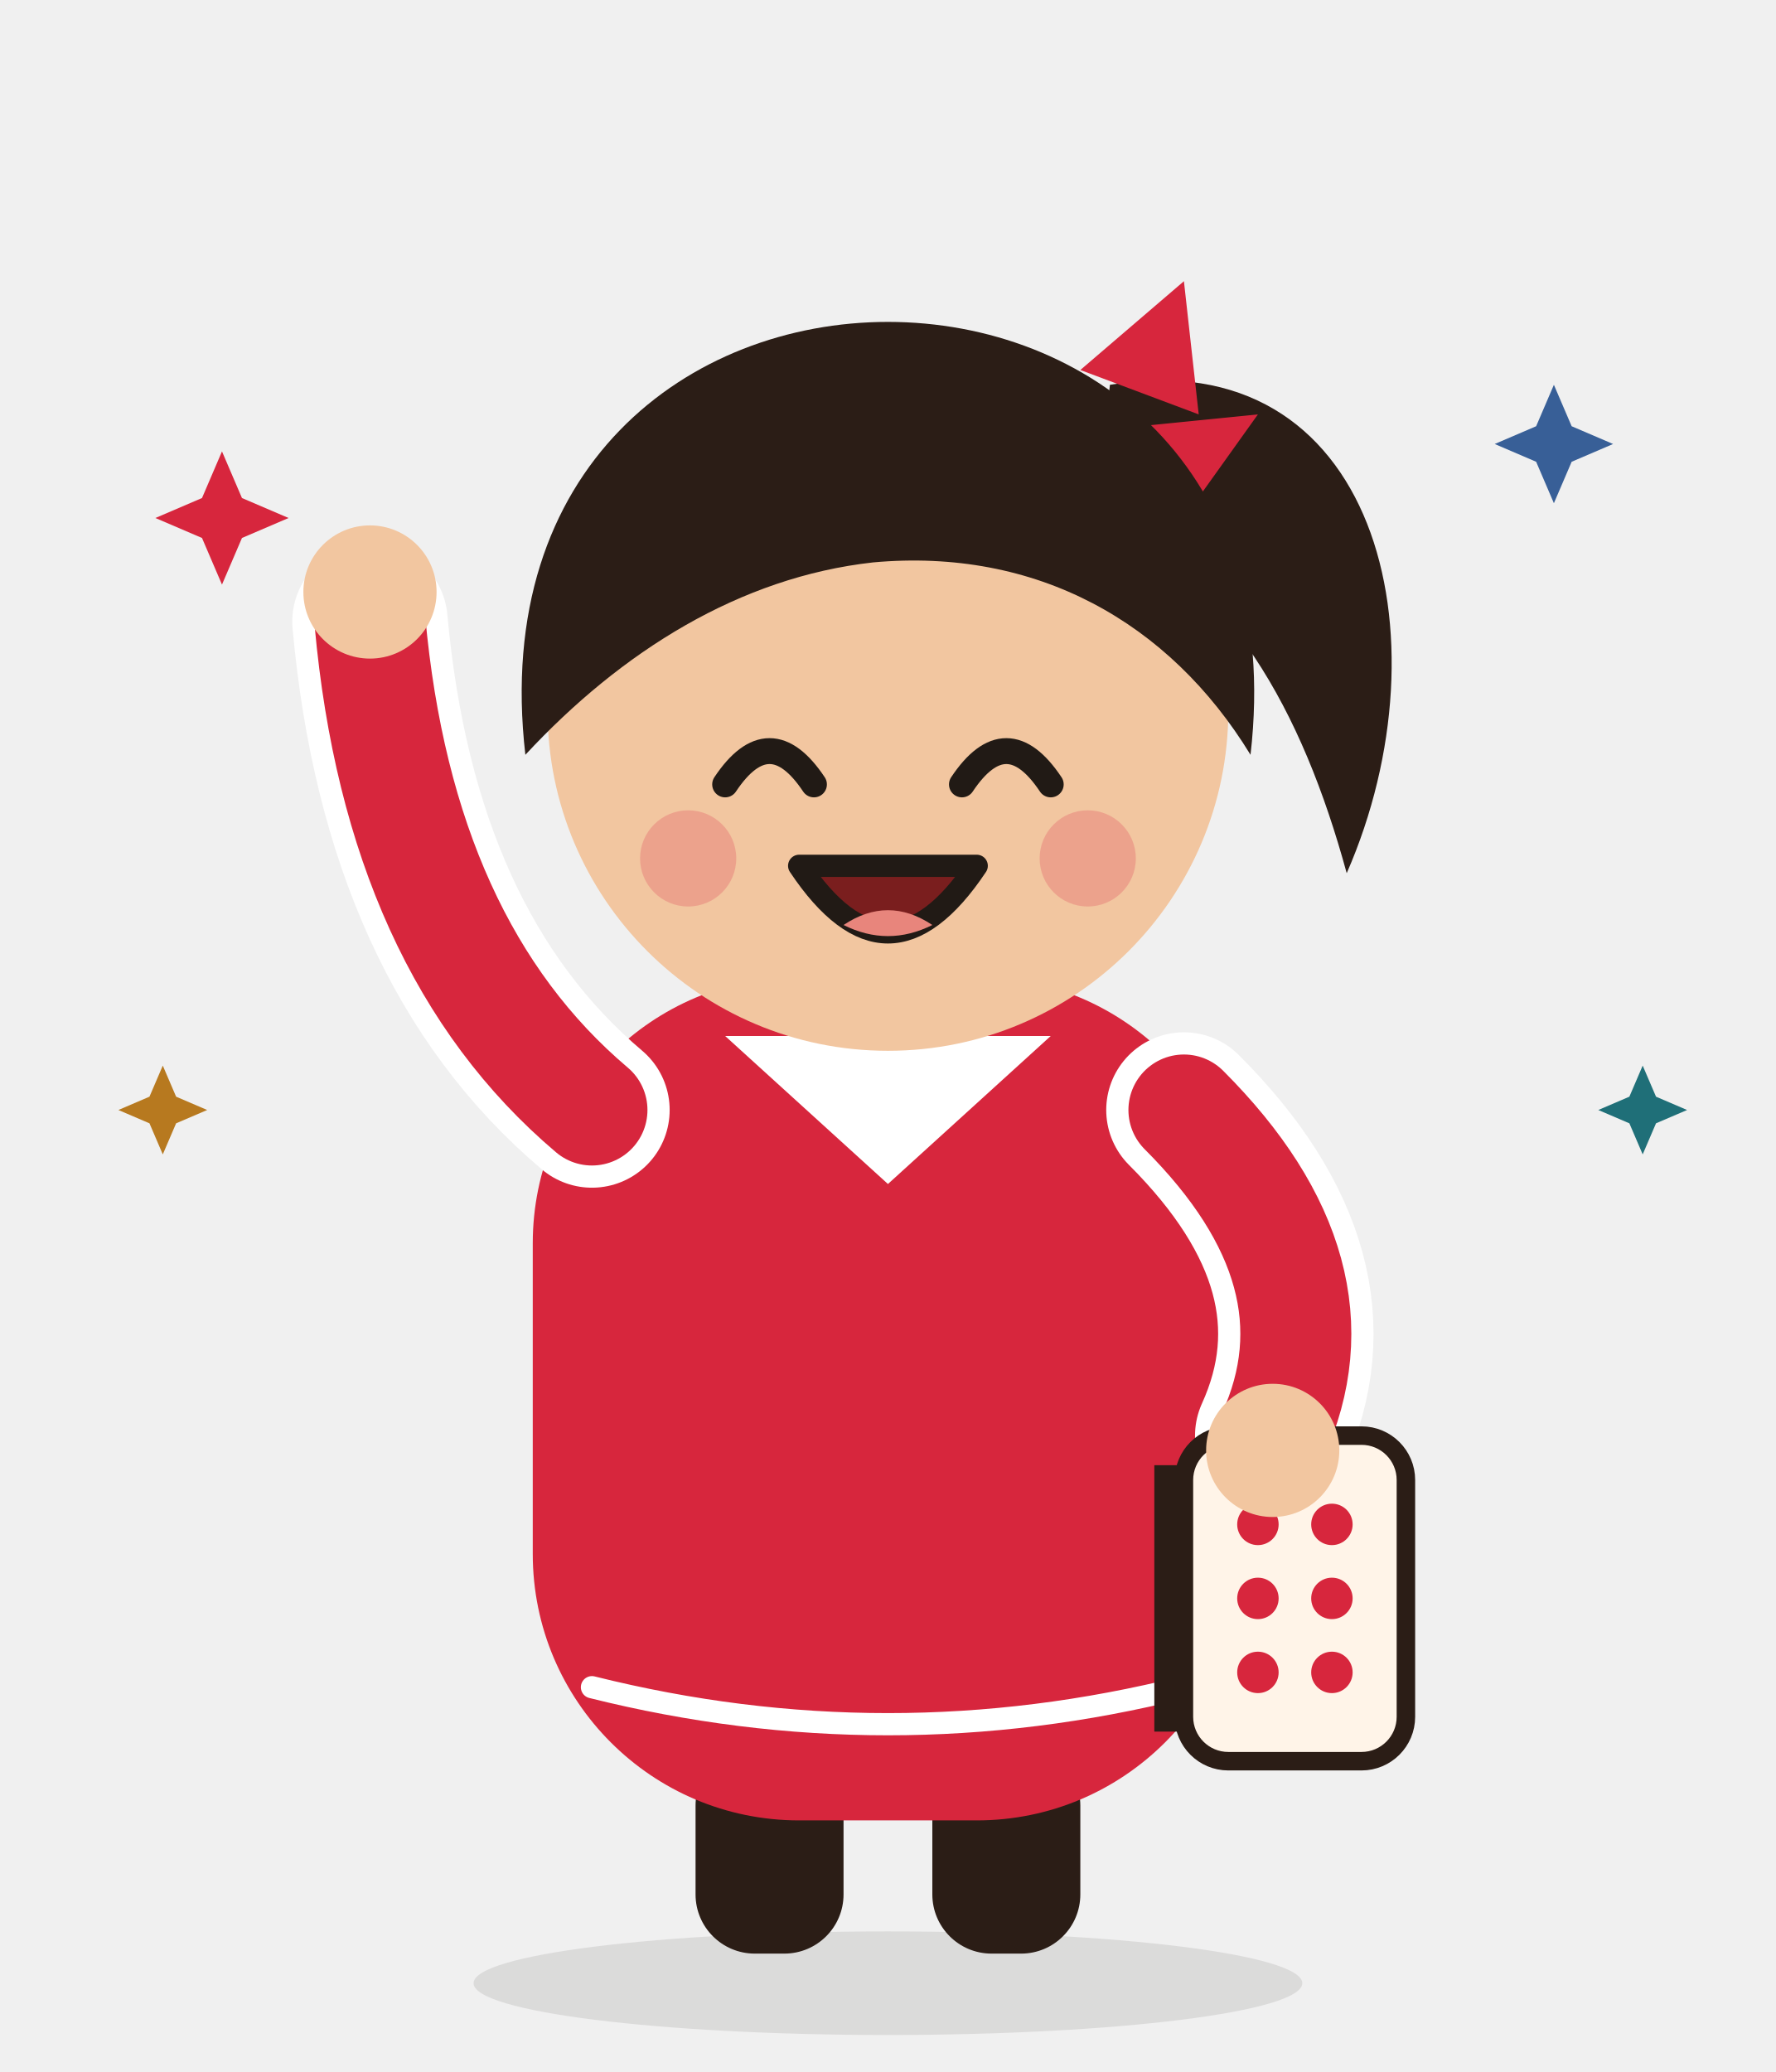
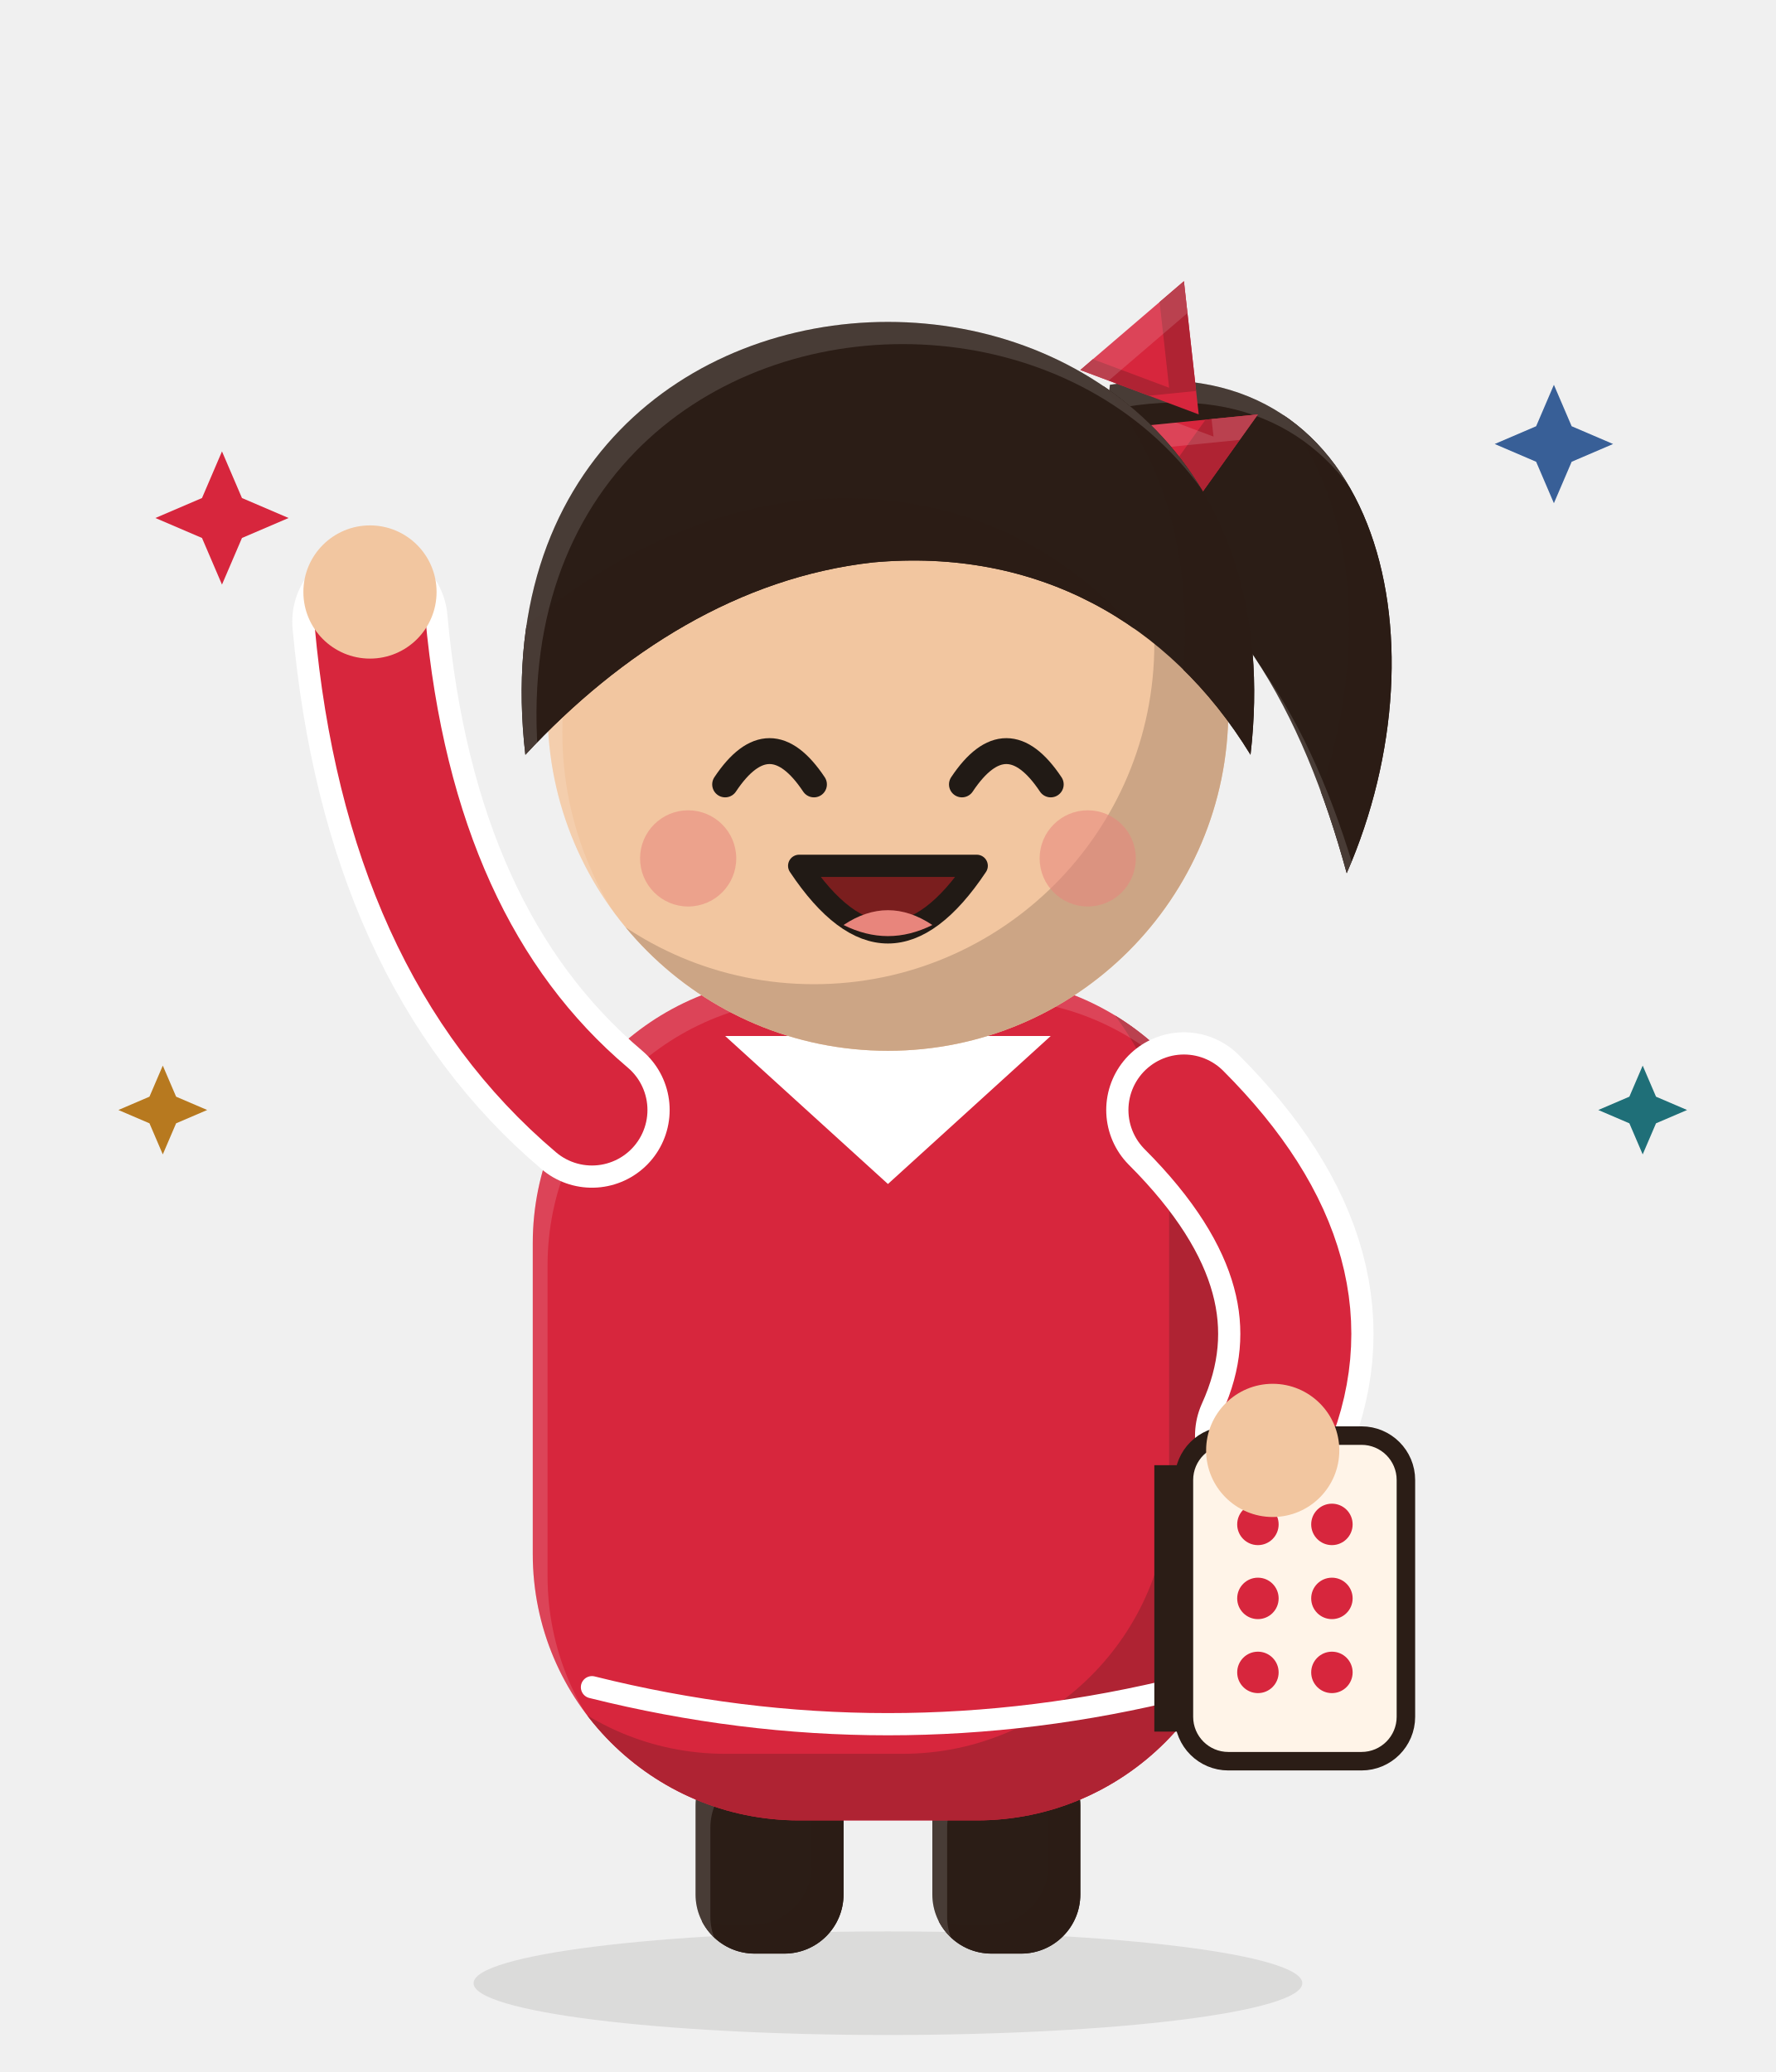
<svg xmlns="http://www.w3.org/2000/svg" viewBox="0 0 240 280" role="img" aria-label="Ane celebrando" width="240" height="280">
  <g data-motion="JumpShadow" data-pivot="120 268">
    <ellipse cx="120" cy="268" rx="56" ry="7" fill="#211A15" opacity="0.1" />
  </g>
  <g data-motion="Jump" data-pivot="120 264">
    <g>
      <path d="M150 52 C186 46 196 86 182 118 C176 96 166 78 148 70 Z" fill="#2B1D16" />
+       <g data-depth-generated="">
+         <clipPath id="ane-bien-7">
+           <path d="M150 52 C186 46 196 86 182 118 C176 96 166 78 148 70 Z" />
+         </clipPath>
+         <g clip-path="url(#ane-bien-7)">
+           <path d="M108 6 H236 V158 H108 Z M144.24 46.82 C180.24 40.82 190.24 80.82 176.24 112.82 C170.24 90.82 160.24 72.82 142.24 64.82 Z" fill-rule="evenodd" fill="#2B1C15" />
+           <path d="M108 6 H236 V158 H108 Z M152 55 C188 49 198 89 184 121 C178 99 168 81 150 73 Z" fill-rule="evenodd" fill="#FFFFFF" opacity="0.14" />
+         </g>
+       </g>
    </g>
    <rect x="94" y="236" width="20" height="28" rx="8" fill="#2B1D16" />
+     <g data-depth-generated="">
+       <clipPath id="ane-bien-6">
+         <path d="M102,236 h4 a8,8 0 0,1 8,8 v12 a8,8 0 0,1 -8,8 h-4 a8,8 0 0,1 -8,-8 v-12 a8,8 0 0,1 8,-8 Z" />
+       </clipPath>
+       <g clip-path="url(#ane-bien-6)">
+         <path d="M46 188 H162 V312 H46 Z M97.68 232.11 h4 a8 8 0 0 1 8 8 v12 a8 8 0 0 1 -8 8 h-4 a8 8 0 0 1 -8 -8 v-12 a8 8 0 0 1 8 -8 Z" fill-rule="evenodd" fill="#2B1C15" />
+         <path d="M46 188 H162 V312 H46 Z M104 239 h4 a8 8 0 0 1 8 8 v12 a8 8 0 0 1 -8 8 h-4 a8 8 0 0 1 -8 -8 v-12 a8 8 0 0 1 8 -8 Z" fill-rule="evenodd" fill="#FFFFFF" opacity="0.14" />
+       </g>
+     </g>
    <rect x="126" y="236" width="20" height="28" rx="8" fill="#2B1D16" />
+     <g data-depth-generated="">
+       <clipPath id="ane-bien-5">
+         <path d="M134,236 h4 a8,8 0 0,1 8,8 v12 a8,8 0 0,1 -8,8 h-4 a8,8 0 0,1 -8,-8 v-12 a8,8 0 0,1 8,-8 Z" />
+       </clipPath>
+       <g clip-path="url(#ane-bien-5)">
+         <path d="M78 188 H194 V312 H78 Z M129.68 232.11 h4 a8 8 0 0 1 8 8 v12 a8 8 0 0 1 -8 8 h-4 a8 8 0 0 1 -8 -8 v-12 a8 8 0 0 1 8 -8 Z" fill-rule="evenodd" fill="#2B1C15" />
+         <path d="M78 188 H194 V312 H78 Z M136 239 h4 a8 8 0 0 1 8 8 v12 a8 8 0 0 1 -8 8 h-4 a8 8 0 0 1 -8 -8 v-12 a8 8 0 0 1 8 -8 Z" fill-rule="evenodd" fill="#FFFFFF" opacity="0.14" />
+       </g>
+     </g>
    <g>
      <rect x="72" y="132" width="96" height="114" rx="36" fill="#D7263D" />
+       <g data-depth-generated="">
+         <clipPath id="ane-bien-4">
+           <path d="M108,132 h24 a36,36 0 0,1 36,36 v42 a36,36 0 0,1 -36,36 h-24 a36,36 0 0,1 -36,-36 v-42 a36,36 0 0,1 36,-36 Z" />
+         </clipPath>
+         <g clip-path="url(#ane-bien-4)">
+           <path d="M-4 56 H244 V322 H-4 Z M98 123 h24 a36 36 0 0 1 36 36 v42 a36 36 0 0 1 -36 36 h-24 a36 36 0 0 1 -36 -36 v-42 a36 36 0 0 1 36 -36 Z" fill-rule="evenodd" fill="#AF2333" />
+           <path d="M-4 56 H244 V322 H-4 Z M110 135 h24 a36 36 0 0 1 36 36 v42 a36 36 0 0 1 -36 36 h-24 a36 36 0 0 1 -36 -36 v-42 a36 36 0 0 1 36 -36 Z" fill-rule="evenodd" fill="#FFFFFF" opacity="0.14" />
+         </g>
+       </g>
      <path d="M80 228 Q120 238 160 228" fill="none" stroke="#FFFFFF" stroke-width="3" stroke-linecap="round" />
      <path d="M98 140 L142 140 L120 160 Z" fill="#FFFFFF" />
      <circle cx="120" cy="142" r="5" fill="#FFFFFF" />
      <path d="M160 150 Q182 172 172 194" fill="none" stroke="#FFFFFF" stroke-width="21" stroke-linecap="round" />
      <path d="M160 150 Q182 172 172 194" fill="none" stroke="#D7263D" stroke-width="15" stroke-linecap="round" />
      <rect x="160" y="194" width="30" height="44" rx="6" fill="#FFF4E8" stroke="#2B1D16" stroke-width="2.5" />
      <rect x="156" y="198" width="4" height="36" fill="#2B1D16" />
      <g fill="#D7263D">
        <circle cx="170" cy="206" r="2.8" />
        <circle cx="180" cy="206" r="2.8" />
        <circle cx="170" cy="216" r="2.8" />
        <circle cx="180" cy="216" r="2.8" />
        <circle cx="170" cy="226" r="2.8" />
        <circle cx="180" cy="226" r="2.8" />
      </g>
      <circle cx="172" cy="196" r="9" fill="#F2C6A0" />
      <g>
        <path d="M146 50 L160 38 L162 56 Z M150 58 L170 56 L160 70 Z" fill="#D7263D" />
+         <g data-depth-generated="">
+           <clipPath id="ane-bien-3">
+             <path d="M146 50 L160 38 L162 56 Z M150 58 L170 56 L160 70 Z" />
+           </clipPath>
+           <g clip-path="url(#ane-bien-3)">
+             <path d="M106 -2 H210 V110 H106 Z M142 46.4 L156 34.4 L158 52.4 Z M146 54.4 L166 52.4 L156 66.4 Z" fill-rule="evenodd" fill="#AF2333" />
+             <path d="M106 -2 H210 V110 H106 Z M148 53 L162 41 L164 59 Z M152 61 L172 59 L162 73 Z" fill-rule="evenodd" fill="#FFFFFF" opacity="0.14" />
+           </g>
+         </g>
        <circle cx="120" cy="96" r="46" fill="#F2C6A0" />
+         <g data-depth-generated="">
+           <clipPath id="ane-bien-2">
+             <path d="M74,96 a46,46 0 1,0 92,0 a46,46 0 1,0 -92,0 Z" />
+           </clipPath>
+           <g clip-path="url(#ane-bien-2)">
+             <path d="M-12 10 H252 V182 H-12 Z M64 87 a46 46 0 1 0 92 0 a46 46 0 1 0 -92 0 Z" fill-rule="evenodd" fill="#CCA585" />
+             <path d="M-12 10 H252 V182 H-12 Z M76 99 a46 46 0 1 0 92 0 a46 46 0 1 0 -92 0 Z" fill-rule="evenodd" fill="#FFFFFF" opacity="0.14" />
+           </g>
+         </g>
        <path d="M71 102 C62 24 178 24 169 102 C158 84 140 74 118 76 C100 78 84 88 71 102 Z" fill="#2B1D16" />
+         <g data-depth-generated="">
+           <clipPath id="ane-bien-1">
+             <path d="M71 102 C62 24 178 24 169 102 C158 84 140 74 118 76 C100 78 84 88 71 102 Z" />
+           </clipPath>
+           <g clip-path="url(#ane-bien-1)">
+             <path d="M22 -16 H218 V142 H22 Z M61.64 93.58 C52.64 15.58 168.64 15.58 159.64 93.58 C148.64 75.58 130.64 65.58 108.64 67.58 C90.64 69.58 74.64 79.58 61.64 93.58 Z" fill-rule="evenodd" fill="#2B1C15" />
+             <path d="M22 -16 H218 V142 H22 Z M73 105 C64 27 180 27 171 105 C160 87 142 77 120 79 C102 81 86 91 73 105 Z" fill-rule="evenodd" fill="#FFFFFF" opacity="0.14" />
+           </g>
+         </g>
        <path d="M98 106 Q104 97 110 106 M130 106 Q136 97 142 106" fill="none" stroke="#211A15" stroke-width="3.5" stroke-linecap="round" />
        <path d="M108 117 Q120 135 132 117 Z" fill="#7A1E1E" stroke="#211A15" stroke-width="3" stroke-linejoin="round" />
        <path d="M114 125 Q120 121 126 125 Q120 128 114 125 Z" fill="#E8857C" />
        <circle cx="93" cy="116" r="6.5" fill="#E8857C" opacity="0.55" />
        <circle cx="147" cy="116" r="6.5" fill="#E8857C" opacity="0.55" />
      </g>
      <g data-motion="Wiggle" data-pivot="80 150">
        <path d="M80 150 Q54 128 50 84" fill="none" stroke="#FFFFFF" stroke-width="21" stroke-linecap="round" />
        <path d="M80 150 Q54 128 50 84" fill="none" stroke="#D7263D" stroke-width="15" stroke-linecap="round" />
        <circle cx="50" cy="80" r="9" fill="#F2C6A0" />
      </g>
    </g>
  </g>
  <g data-motion="Twinkle" data-pivot="30 70">
    <path d="M30 61 L32.7 67.3 L39 70 L32.7 72.7 L30 79 L27.3 72.7 L21 70 L27.3 67.3 Z" fill="#D7263D" />
  </g>
  <g data-motion="TwinkleLate" data-pivot="210 60">
    <path d="M210 52 L212.4 57.6 L218 60 L212.4 62.4 L210 68 L207.6 62.4 L202 60 L207.6 57.6 Z" fill="#385F97" />
  </g>
  <g data-motion="TwinkleLate" data-pivot="22 150">
    <path d="M22 144 L23.8 148.2 L28 150 L23.8 151.8 L22 156 L20.2 151.8 L16 150 L20.2 148.2 Z" fill="#B7791F" />
  </g>
  <g data-motion="Twinkle" data-pivot="222 150">
    <path d="M222 144 L223.8 148.2 L228 150 L223.8 151.8 L222 156 L220.2 151.8 L216 150 L220.2 148.2 Z" fill="#1F6F78" />
  </g>
</svg>
